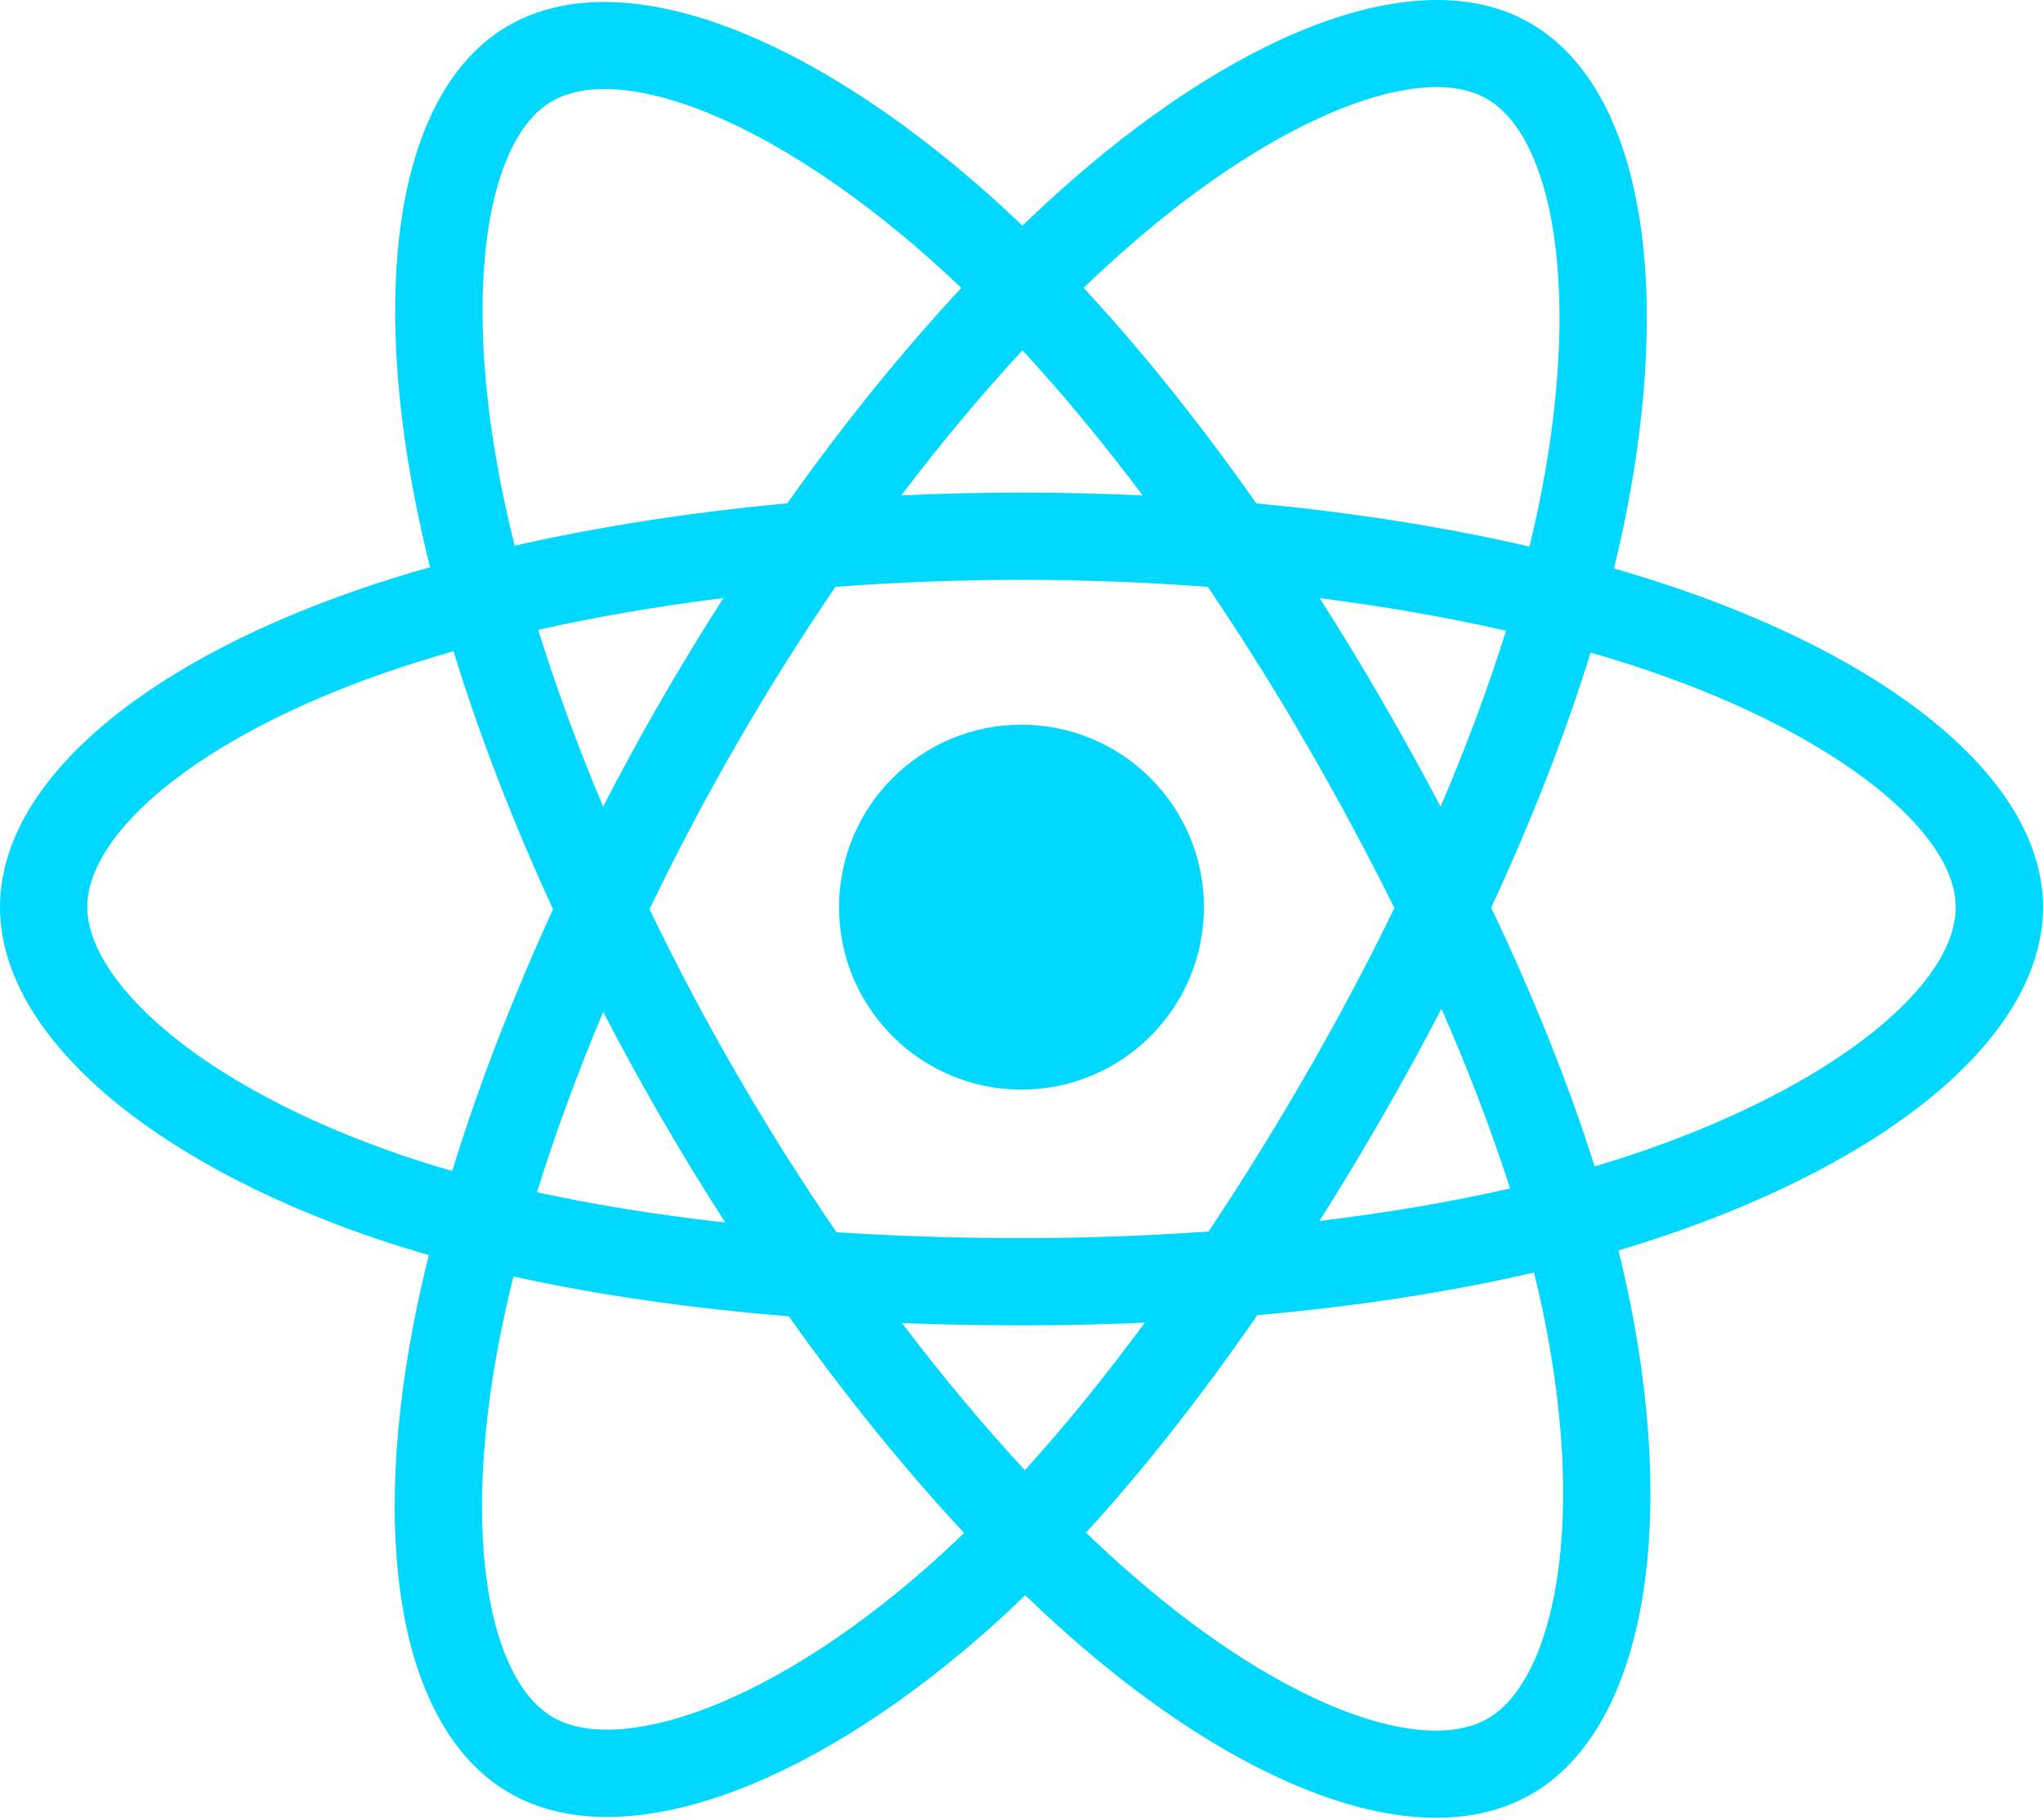
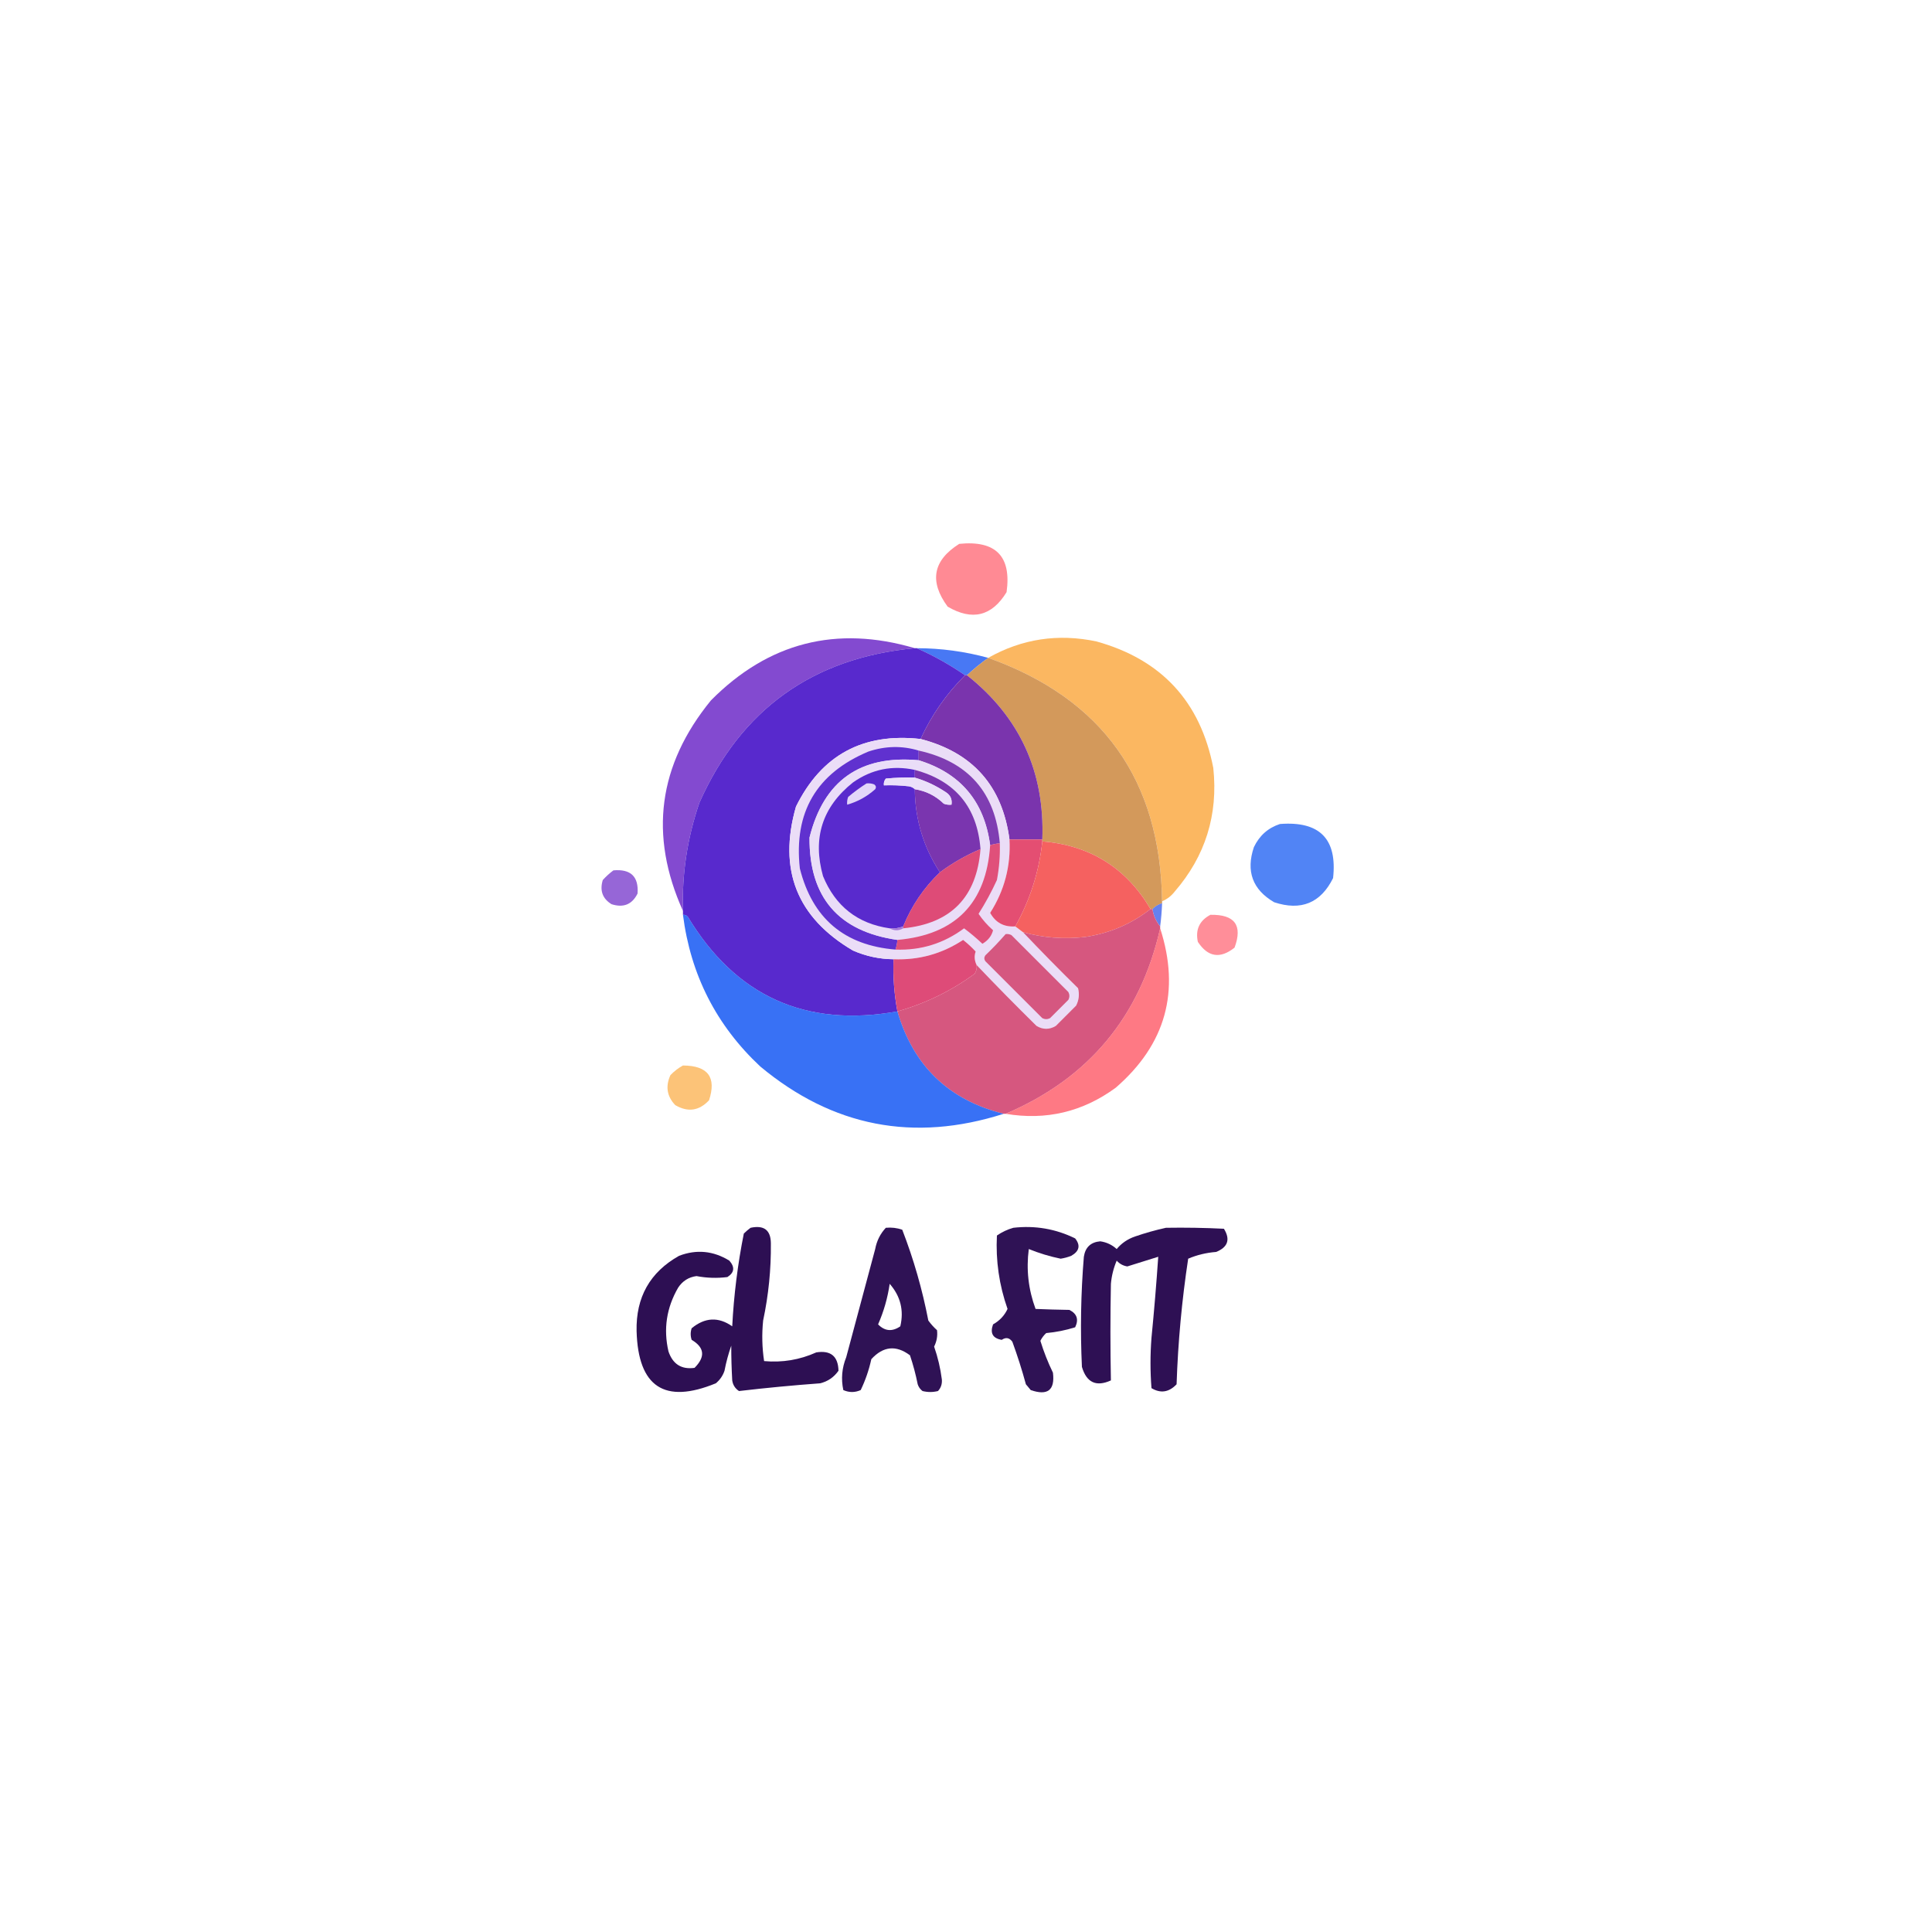
- <svg xmlns="http://www.w3.org/2000/svg" aria-hidden="true" role="img" class="iconify iconify--logos" width="35.93" height="32" preserveAspectRatio="xMidYMid meet" viewBox="0 0 256 228">
-   <path fill="#00D8FF" d="M210.483 73.824a171.49 171.49 0 0 0-8.24-2.597c.465-1.9.893-3.777 1.273-5.621c6.238-30.281 2.16-54.676-11.769-62.708c-13.355-7.7-35.196.329-57.254 19.526a171.23 171.23 0 0 0-6.375 5.848a155.866 155.866 0 0 0-4.241-3.917C100.759 3.829 77.587-4.822 63.673 3.233C50.33 10.957 46.379 33.89 51.995 62.588a170.974 170.974 0 0 0 1.892 8.48c-3.28.932-6.445 1.924-9.474 2.98C17.309 83.498 0 98.307 0 113.668c0 15.865 18.582 31.778 46.812 41.427a145.52 145.52 0 0 0 6.921 2.165a167.467 167.467 0 0 0-2.01 9.138c-5.354 28.2-1.173 50.591 12.134 58.266c13.744 7.926 36.812-.22 59.273-19.855a145.567 145.567 0 0 0 5.342-4.923a168.064 168.064 0 0 0 6.92 6.314c21.758 18.722 43.246 26.282 56.54 18.586c13.731-7.949 18.194-32.003 12.4-61.268a145.016 145.016 0 0 0-1.535-6.842c1.62-.48 3.21-.974 4.76-1.488c29.348-9.723 48.443-25.443 48.443-41.52c0-15.417-17.868-30.326-45.517-39.844Zm-6.365 70.984c-1.4.463-2.836.91-4.3 1.345c-3.24-10.257-7.612-21.163-12.963-32.432c5.106-11 9.31-21.767 12.459-31.957c2.619.758 5.16 1.557 7.61 2.4c23.69 8.156 38.14 20.213 38.14 29.504c0 9.896-15.606 22.743-40.946 31.14Zm-10.514 20.834c2.562 12.94 2.927 24.64 1.23 33.787c-1.524 8.219-4.59 13.698-8.382 15.893c-8.067 4.67-25.32-1.4-43.927-17.412a156.726 156.726 0 0 1-6.437-5.87c7.214-7.889 14.423-17.06 21.459-27.246c12.376-1.098 24.068-2.894 34.671-5.345a134.17 134.17 0 0 1 1.386 6.193ZM87.276 214.515c-7.882 2.783-14.16 2.863-17.955.675c-8.075-4.657-11.432-22.636-6.853-46.752a156.923 156.923 0 0 1 1.869-8.499c10.486 2.32 22.093 3.988 34.498 4.994c7.084 9.967 14.501 19.128 21.976 27.15a134.668 134.668 0 0 1-4.877 4.492c-9.933 8.682-19.886 14.842-28.658 17.94ZM50.35 144.747c-12.483-4.267-22.792-9.812-29.858-15.863c-6.35-5.437-9.555-10.836-9.555-15.216c0-9.322 13.897-21.212 37.076-29.293c2.813-.98 5.757-1.905 8.812-2.773c3.204 10.42 7.406 21.315 12.477 32.332c-5.137 11.18-9.399 22.249-12.634 32.792a134.718 134.718 0 0 1-6.318-1.979Zm12.378-84.26c-4.811-24.587-1.616-43.134 6.425-47.789c8.564-4.958 27.502 2.111 47.463 19.835a144.318 144.318 0 0 1 3.841 3.545c-7.438 7.987-14.787 17.08-21.808 26.988c-12.04 1.116-23.565 2.908-34.161 5.309a160.342 160.342 0 0 1-1.76-7.887Zm110.427 27.268a347.8 347.8 0 0 0-7.785-12.803c8.168 1.033 15.994 2.404 23.343 4.08c-2.206 7.072-4.956 14.465-8.193 22.045a381.151 381.151 0 0 0-7.365-13.322Zm-45.032-43.861c5.044 5.465 10.096 11.566 15.065 18.186a322.04 322.04 0 0 0-30.257-.006c4.974-6.559 10.069-12.652 15.192-18.18ZM82.802 87.83a323.167 323.167 0 0 0-7.227 13.238c-3.184-7.553-5.909-14.98-8.134-22.152c7.304-1.634 15.093-2.97 23.209-3.984a321.524 321.524 0 0 0-7.848 12.897Zm8.081 65.352c-8.385-.936-16.291-2.203-23.593-3.793c2.26-7.3 5.045-14.885 8.298-22.6a321.187 321.187 0 0 0 7.257 13.246c2.594 4.48 5.28 8.868 8.038 13.147Zm37.542 31.03c-5.184-5.592-10.354-11.779-15.403-18.433c4.902.192 9.899.29 14.978.29c5.218 0 10.376-.117 15.453-.343c-4.985 6.774-10.018 12.97-15.028 18.486Zm52.198-57.817c3.422 7.8 6.306 15.345 8.596 22.52c-7.422 1.694-15.436 3.058-23.88 4.071a382.417 382.417 0 0 0 7.859-13.026a347.403 347.403 0 0 0 7.425-13.565Zm-16.898 8.101a358.557 358.557 0 0 1-12.281 19.815a329.4 329.4 0 0 1-23.444.823c-7.967 0-15.716-.248-23.178-.732a310.202 310.202 0 0 1-12.513-19.846h.001a307.41 307.41 0 0 1-10.923-20.627a310.278 310.278 0 0 1 10.89-20.637l-.001.001a307.318 307.318 0 0 1 12.413-19.761c7.613-.576 15.42-.876 23.31-.876H128c7.926 0 15.743.303 23.354.883a329.357 329.357 0 0 1 12.335 19.695a358.489 358.489 0 0 1 11.036 20.54a329.472 329.472 0 0 1-11 20.722Zm22.56-122.124c8.572 4.944 11.906 24.881 6.52 51.026c-.344 1.668-.73 3.367-1.15 5.09c-10.622-2.452-22.155-4.275-34.23-5.408c-7.034-10.017-14.323-19.124-21.64-27.008a160.789 160.789 0 0 1 5.888-5.4c18.9-16.447 36.564-22.941 44.612-18.3ZM128 90.808c12.625 0 22.86 10.235 22.86 22.86s-10.235 22.86-22.86 22.86s-22.86-10.235-22.86-22.86s10.235-22.86 22.86-22.86Z" />
+ <svg xmlns="http://www.w3.org/2000/svg" version="1.1" width="1000px" height="1000px" style="shape-rendering:geometricPrecision; text-rendering:geometricPrecision; image-rendering:optimizeQuality; fill-rule:evenodd; clip-rule:evenodd">
+   <g>
+     <path style="opacity:0.677" fill="#ff5261" d="M 496.5,281.5 C 515.429,279.594 523.596,287.927 521,306.5C 513.39,318.944 503.224,321.444 490.5,314C 480.875,300.923 482.875,290.09 496.5,281.5 Z" />
+   </g>
+   <g>
+     <path style="opacity:0.789" fill="#6219c3" d="M 473.5,335.5 C 420.686,340.48 383.519,367.146 362,415.5C 355.747,433.782 352.913,452.449 353.5,471.5C 335.841,432.295 340.674,395.962 368,362.5C 397.729,332.539 432.896,323.539 473.5,335.5 Z" />
+   </g>
+   <g>
+     <path style="opacity:0.789" fill="#faa436" d="M 601.5,466.5 C 600.603,403.617 570.603,361.617 511.5,340.5C 528.958,330.648 547.625,327.815 567.5,332C 601.191,341.357 621.357,363.19 628,397.5C 630.57,421.787 623.903,443.12 608,461.5C 606.242,463.765 604.075,465.432 601.5,466.5 Z" />
+   </g>
+   <g>
+     <path style="opacity:0.749" fill="#0b4bf0" d="M 474.5,335.5 C 487.099,335.525 499.432,337.192 511.5,340.5C 507.65,343.261 503.983,346.261 500.5,349.5C 500.167,349.5 499.833,349.5 499.5,349.5C 491.584,344.043 483.251,339.377 474.5,335.5 Z" />
+   </g>
+   <g>
+     <path style="opacity:0.961" fill="#5221cb" d="M 473.5,335.5 C 473.833,335.5 474.167,335.5 474.5,335.5C 483.251,339.377 491.584,344.043 499.5,349.5C 489.823,359.164 482.156,370.164 476.5,382.5C 446.665,379.162 425.165,390.829 412,417.5C 402.646,450.131 412.48,474.964 441.5,492C 448.21,494.928 455.21,496.428 462.5,496.5C 462.171,505.592 462.838,514.592 464.5,523.5C 417.017,532.005 380.851,515.672 356,474.5C 355.329,473.748 354.496,473.414 353.5,473.5C 353.5,472.833 353.5,472.167 353.5,471.5C 352.913,452.449 355.747,433.782 362,415.5C 383.519,367.146 420.686,340.48 473.5,335.5 Z" />
+   </g>
+   <g>
+     <path style="opacity:0.961" fill="#d19555" d="M 511.5,340.5 C 570.603,361.617 600.603,403.617 601.5,466.5C 601.5,466.833 601.5,467.167 601.5,467.5C 599.589,468.075 597.922,469.075 596.5,470.5C 596.167,470.5 595.833,470.5 595.5,470.5C 582.912,449.201 564.245,437.535 539.5,435.5C 539.5,435.167 539.5,434.833 539.5,434.5C 540.821,399.483 527.821,371.15 500.5,349.5C 503.983,346.261 507.65,343.261 511.5,340.5 Z" />
+   </g>
+   <g>
+     <path style="opacity:0.992" fill="#7932ac" d="M 499.5,349.5 C 499.833,349.5 500.167,349.5 500.5,349.5C 527.821,371.15 540.821,399.483 539.5,434.5C 533.833,434.5 528.167,434.5 522.5,434.5C 518.828,406.829 503.494,389.496 476.5,382.5C 482.156,370.164 489.823,359.164 499.5,349.5 Z" />
+   </g>
+   <g>
+     <path style="opacity:1" fill="#ebddf7" d="M 476.5,382.5 C 503.494,389.496 518.828,406.829 522.5,434.5C 523.225,448.267 519.892,460.933 512.5,472.5C 515.323,477.588 519.657,479.921 525.5,479.5C 526.833,480.5 528.167,481.5 529.5,482.5C 538.798,492.298 548.298,501.965 558,511.5C 558.79,514.634 558.457,517.634 557,520.5C 553.5,524 550,527.5 546.5,531C 543.167,533 539.833,533 536.5,531C 525.937,520.605 515.604,510.105 505.5,499.5C 504.363,497.161 504.196,494.828 505,492.5C 502.984,490.316 500.817,488.316 498.5,486.5C 487.586,493.693 475.586,497.026 462.5,496.5C 455.21,496.428 448.21,494.928 441.5,492C 412.48,474.964 402.646,450.131 412,417.5C 425.165,390.829 446.665,379.162 476.5,382.5 Z" />
+   </g>
+   <g>
+     <path style="opacity:0.961" fill="#5b2bcd" d="M 475.5,388.5 C 475.5,390.167 475.5,391.833 475.5,393.5C 445.201,390.727 426.367,404.06 419,433.5C 418.796,464.452 433.963,482.119 464.5,486.5C 464.371,488.216 464.038,489.883 463.5,491.5C 436.999,489.327 420.499,475.327 414,449.5C 410.781,420.43 422.615,400.264 449.5,389C 458.282,386.071 466.949,385.905 475.5,388.5 Z" />
+   </g>
+   <g>
+     <path style="opacity:0.992" fill="#7e3bb1" d="M 475.5,388.5 C 501.25,394.249 515.25,410.249 517.5,436.5C 515.784,436.629 514.117,436.962 512.5,437.5C 509.522,414.863 497.188,400.196 475.5,393.5C 475.5,391.833 475.5,390.167 475.5,388.5 Z" />
+   </g>
+   <g>
+     <path style="opacity:1" fill="#eaddf8" d="M 475.5,393.5 C 497.188,400.196 509.522,414.863 512.5,437.5C 510.535,467.498 494.535,483.832 464.5,486.5C 433.963,482.119 418.796,464.452 419,433.5C 426.367,404.06 445.201,390.727 475.5,393.5 Z" />
+   </g>
+   <g>
+     <path style="opacity:0.961" fill="#5423cb" d="M 473.5,398.5 C 473.5,399.833 473.5,401.167 473.5,402.5C 468.489,402.334 463.489,402.501 458.5,403C 457.663,404.011 457.33,405.178 457.5,406.5C 461.846,406.334 466.179,406.501 470.5,407C 471.737,407.232 472.737,407.732 473.5,408.5C 473.661,424.153 477.994,438.486 486.5,451.5C 478.177,459.478 471.844,468.811 467.5,479.5C 465.283,480.369 462.95,480.702 460.5,480.5C 443.933,478.112 432.433,469.112 426,453.5C 420.455,433.828 425.622,417.661 441.5,405C 451.204,398.156 461.87,395.989 473.5,398.5 Z" />
+   </g>
+   <g>
+     <path style="opacity:0.992" fill="#7933ae" d="M 473.5,398.5 C 494.495,404.157 505.828,417.823 507.5,439.5C 500.002,442.672 493.002,446.672 486.5,451.5C 477.994,438.486 473.661,424.153 473.5,408.5C 479.287,409.394 484.287,411.894 488.5,416C 489.793,416.49 491.127,416.657 492.5,416.5C 492.919,413.675 491.919,411.509 489.5,410C 484.458,406.643 479.124,404.143 473.5,402.5C 473.5,401.167 473.5,399.833 473.5,398.5 Z" />
+   </g>
+   <g>
+     <path style="opacity:1" fill="#ebe0fa" d="M 473.5,402.5 C 479.124,404.143 484.458,406.643 489.5,410C 491.919,411.509 492.919,413.675 492.5,416.5C 491.127,416.657 489.793,416.49 488.5,416C 484.287,411.894 479.287,409.394 473.5,408.5C 472.737,407.732 471.737,407.232 470.5,407C 466.179,406.501 461.846,406.334 457.5,406.5C 457.33,405.178 457.663,404.011 458.5,403C 463.489,402.501 468.489,402.334 473.5,402.5 Z" />
+   </g>
+   <g>
+     <path style="opacity:1" fill="#e3d6f9" d="M 448.5,405.5 C 449.873,405.343 451.207,405.51 452.5,406C 453.451,406.718 453.617,407.551 453,408.5C 448.71,412.322 443.876,414.988 438.5,416.5C 438.343,415.127 438.51,413.793 439,412.5C 442.068,409.917 445.235,407.584 448.5,405.5 Z" />
+   </g>
+   <g>
+     <path style="opacity:0.683" fill="#004bf1" d="M 662.5,426.5 C 683.074,424.906 692.241,434.239 690,454.5C 683.583,467.425 673.417,471.591 659.5,467C 648.32,460.472 644.82,450.972 649,438.5C 651.85,432.514 656.35,428.514 662.5,426.5 Z" />
+   </g>
+   <g>
+     <path style="opacity:1" fill="#e44e72" d="M 522.5,434.5 C 528.167,434.5 533.833,434.5 539.5,434.5C 539.5,434.833 539.5,435.167 539.5,435.5C 537.849,451.119 533.183,465.785 525.5,479.5C 519.657,479.921 515.323,477.588 512.5,472.5C 519.892,460.933 523.225,448.267 522.5,434.5 Z" />
+   </g>
+   <g>
+     <path style="opacity:0.992" fill="#f5605f" d="M 539.5,435.5 C 564.245,437.535 582.912,449.201 595.5,470.5C 585.558,478.297 574.225,483.13 561.5,485C 550.604,486.231 539.937,485.398 529.5,482.5C 528.167,481.5 526.833,480.5 525.5,479.5C 533.183,465.785 537.849,451.119 539.5,435.5 Z" />
+   </g>
+   <g>
+     <path style="opacity:0.666" fill="#6219c3" d="M 317.5,450.5 C 326.466,449.705 330.633,453.705 330,462.5C 327.185,468.169 322.685,470.002 316.5,468C 311.845,465.103 310.345,460.937 312,455.5C 313.73,453.598 315.563,451.931 317.5,450.5 Z" />
+   </g>
+   <g>
+     <path style="opacity:0.992" fill="#de4a76" d="M 507.5,439.5 C 505.578,464.37 492.244,478.037 467.5,480.5C 467.5,480.167 467.5,479.833 467.5,479.5C 471.844,468.811 478.177,459.478 486.5,451.5C 493.002,446.672 500.002,442.672 507.5,439.5 Z" />
+   </g>
+   <g>
+     <path style="opacity:0.705" fill="#234dea" d="M 601.5,467.5 C 601.354,471.519 601.021,475.519 600.5,479.5C 598.375,476.912 597.042,473.912 596.5,470.5C 597.922,469.075 599.589,468.075 601.5,467.5 Z" />
+   </g>
+   <g>
+     <path style="opacity:0.992" fill="#e04f79" d="M 517.5,436.5 C 517.688,442.888 517.188,449.222 516,455.5C 513.222,461.557 510.055,467.391 506.5,473C 508.615,476.118 511.115,478.952 514,481.5C 513.253,484.445 511.42,486.778 508.5,488.5C 505.468,485.632 502.302,482.965 499,480.5C 488.499,488.327 476.665,491.994 463.5,491.5C 464.038,489.883 464.371,488.216 464.5,486.5C 494.535,483.832 510.535,467.498 512.5,437.5C 514.117,436.962 515.784,436.629 517.5,436.5 Z" />
+   </g>
+   <g>
+     <path style="opacity:0.961" fill="#d4517a" d="M 595.5,470.5 C 595.833,470.5 596.167,470.5 596.5,470.5C 597.042,473.912 598.375,476.912 600.5,479.5C 600.5,479.833 600.5,480.167 600.5,480.5C 590.151,526.176 563.484,558.176 520.5,576.5C 520.167,576.5 519.833,576.5 519.5,576.5C 491.082,569.418 472.749,551.751 464.5,523.5C 479.055,519.389 492.388,512.889 504.5,504C 505.38,502.644 505.714,501.144 505.5,499.5C 515.604,510.105 525.937,520.605 536.5,531C 539.833,533 543.167,533 546.5,531C 550,527.5 553.5,524 557,520.5C 558.457,517.634 558.79,514.634 558,511.5C 548.298,501.965 538.798,492.298 529.5,482.5C 539.937,485.398 550.604,486.231 561.5,485C 574.225,483.13 585.558,478.297 595.5,470.5 Z" />
+   </g>
+   <g>
+     <path style="opacity:0.652" fill="#ff5262" d="M 626.5,473.5 C 639.124,473.263 643.29,478.93 639,490.5C 631.547,496.424 625.214,495.424 620,487.5C 618.669,481.163 620.836,476.497 626.5,473.5 Z" />
+   </g>
+   <g>
+     <path style="opacity:0.789" fill="#034bf2" d="M 353.5,473.5 C 354.496,473.414 355.329,473.748 356,474.5C 380.851,515.672 417.017,532.005 464.5,523.5C 472.749,551.751 491.082,569.418 519.5,576.5C 472.95,591.356 430.95,583.19 393.5,552C 370.778,530.724 357.444,504.557 353.5,473.5 Z" />
+   </g>
+   <g>
+     <path style="opacity:0.976" fill="#a376d6" d="M 467.5,479.5 C 467.5,479.833 467.5,480.167 467.5,480.5C 465.167,481.833 462.833,481.833 460.5,480.5C 462.95,480.702 465.283,480.369 467.5,479.5 Z" />
+   </g>
+   <g>
+     <path style="opacity:0.777" fill="#fe5261" d="M 600.5,480.5 C 611.022,513.096 603.356,540.596 577.5,563C 560.411,575.522 541.411,580.022 520.5,576.5C 563.484,558.176 590.151,526.176 600.5,480.5 Z" />
+   </g>
+   <g>
+     <path style="opacity:0.961" fill="#d4527b" d="M 520.5,483.5 C 521.552,483.351 522.552,483.517 523.5,484C 533.333,493.833 543.167,503.667 553,513.5C 553.667,514.833 553.667,516.167 553,517.5C 549.833,520.667 546.667,523.833 543.5,527C 542.167,527.667 540.833,527.667 539.5,527C 529.667,517.167 519.833,507.333 510,497.5C 509.333,496.5 509.333,495.5 510,494.5C 513.704,490.964 517.204,487.298 520.5,483.5 Z" />
+   </g>
+   <g>
+     <path style="opacity:0.992" fill="#de4a77" d="M 505.5,499.5 C 505.714,501.144 505.38,502.644 504.5,504C 492.388,512.889 479.055,519.389 464.5,523.5C 462.838,514.592 462.171,505.592 462.5,496.5C 475.586,497.026 487.586,493.693 498.5,486.5C 500.817,488.316 502.984,490.316 505,492.5C 504.196,494.828 504.363,497.161 505.5,499.5 Z" />
+   </g>
+   <g>
+     <path style="opacity:0.669" fill="#fba535" d="M 353.5,551.5 C 366.428,551.562 370.928,557.562 367,569.5C 361.873,574.994 356.039,575.828 349.5,572C 345.204,567.485 344.37,562.319 347,556.5C 348.965,554.45 351.132,552.783 353.5,551.5 Z" />
+   </g>
+   <g>
+     <path style="opacity:0.959" fill="#24054c" d="M 388.5,635.5 C 395.425,634.019 398.925,636.686 399,643.5C 399.135,656.957 397.801,670.29 395,683.5C 394.28,690.536 394.447,697.536 395.5,704.5C 404.931,705.354 413.931,703.854 422.5,700C 429.979,698.816 433.813,701.982 434,709.5C 431.635,712.869 428.468,715.036 424.5,716C 410.423,717.031 396.423,718.365 382.5,720C 380.513,718.681 379.346,716.848 379,714.5C 378.654,708.377 378.487,702.377 378.5,696.5C 377.019,700.733 375.852,705.067 375,709.5C 374.117,712.102 372.617,714.269 370.5,716C 343.974,726.891 330.308,717.891 329.5,689C 329.098,671.456 336.431,658.456 351.5,650C 360.527,646.567 369.194,647.401 377.5,652.5C 380.456,655.856 380.123,658.689 376.5,661C 371.143,661.678 365.809,661.511 360.5,660.5C 356.456,661.032 353.289,663.032 351,666.5C 344.979,676.898 343.312,687.898 346,699.5C 348.248,706.106 352.748,708.939 359.5,708C 365.179,702.298 364.679,697.464 358,693.5C 357.333,691.5 357.333,689.5 358,687.5C 364.889,681.838 371.889,681.505 379,686.5C 379.832,670.346 381.832,654.346 385,638.5C 386.145,637.364 387.312,636.364 388.5,635.5 Z" />
+   </g>
+   <g>
+     <path style="opacity:0.946" fill="#24054c" d="M 458.5,635.5 C 461.448,635.223 464.281,635.556 467,636.5C 472.895,651.744 477.395,667.411 480.5,683.5C 481.786,685.29 483.286,686.957 485,688.5C 485.361,691.437 484.861,694.27 483.5,697C 485.423,702.518 486.756,708.185 487.5,714C 487.695,716.352 487.028,718.352 485.5,720C 482.833,720.667 480.167,720.667 477.5,720C 476.299,719.097 475.465,717.931 475,716.5C 473.985,711.406 472.652,706.406 471,701.5C 463.819,696.119 457.152,696.786 451,703.5C 449.773,709.093 447.939,714.426 445.5,719.5C 442.5,720.833 439.5,720.833 436.5,719.5C 435.271,713.72 435.771,708.053 438,702.5C 442.999,683.84 447.999,665.173 453,646.5C 453.797,642.25 455.63,638.583 458.5,635.5 Z M 460.5,664.5 C 466.102,670.91 467.936,678.243 466,686.5C 461.817,689.382 457.983,689.049 454.5,685.5C 457.455,678.766 459.455,671.766 460.5,664.5 Z" />
+   </g>
+   <g>
+     <path style="opacity:0.948" fill="#24054c" d="M 524.5,635.5 C 535.757,634.212 546.424,636.045 556.5,641C 559.354,644.6 558.687,647.6 554.5,650C 552.722,650.704 550.888,651.204 549,651.5C 543.336,650.334 537.836,648.667 532.5,646.5C 531.113,657.081 532.28,667.415 536,677.5C 541.745,677.746 547.578,677.912 553.5,678C 557.444,679.965 558.444,682.965 556.5,687C 551.631,688.535 546.631,689.535 541.5,690C 540.257,691.154 539.257,692.488 538.5,694C 540.236,699.643 542.402,705.143 545,710.5C 546.113,719.541 542.28,722.541 533.5,719.5C 532.667,718.5 531.833,717.5 531,716.5C 528.972,709.05 526.639,701.716 524,694.5C 522.477,692.38 520.644,692.047 518.5,693.5C 513.85,692.726 512.35,690.06 514,685.5C 517.419,683.584 519.919,680.918 521.5,677.5C 517.167,665.171 515.334,652.504 516,639.5C 518.682,637.671 521.516,636.337 524.5,635.5 Z" />
+   </g>
+   <g>
+     <path style="opacity:0.956" fill="#25054c" d="M 603.5,635.5 C 613.506,635.334 623.506,635.5 633.5,636C 636.908,641.516 635.575,645.516 629.5,648C 624.348,648.4 619.515,649.567 615,651.5C 611.733,673.042 609.733,694.708 609,716.5C 605.053,720.66 600.719,721.327 596,718.5C 595.333,709.833 595.333,701.167 596,692.5C 597.378,678.512 598.544,664.512 599.5,650.5C 594.193,652.148 588.86,653.815 583.5,655.5C 581.303,655.152 579.47,654.152 578,652.5C 576.375,656.332 575.375,660.332 575,664.5C 574.677,681.174 574.677,697.841 575,714.5C 567.39,717.957 562.39,715.624 560,707.5C 559.11,688.469 559.443,669.469 561,650.5C 561.743,645.59 564.576,642.923 569.5,642.5C 572.764,642.974 575.598,644.307 578,646.5C 580.483,643.495 583.65,641.328 587.5,640C 592.874,638.16 598.207,636.66 603.5,635.5 Z" />
+   </g>
</svg>
